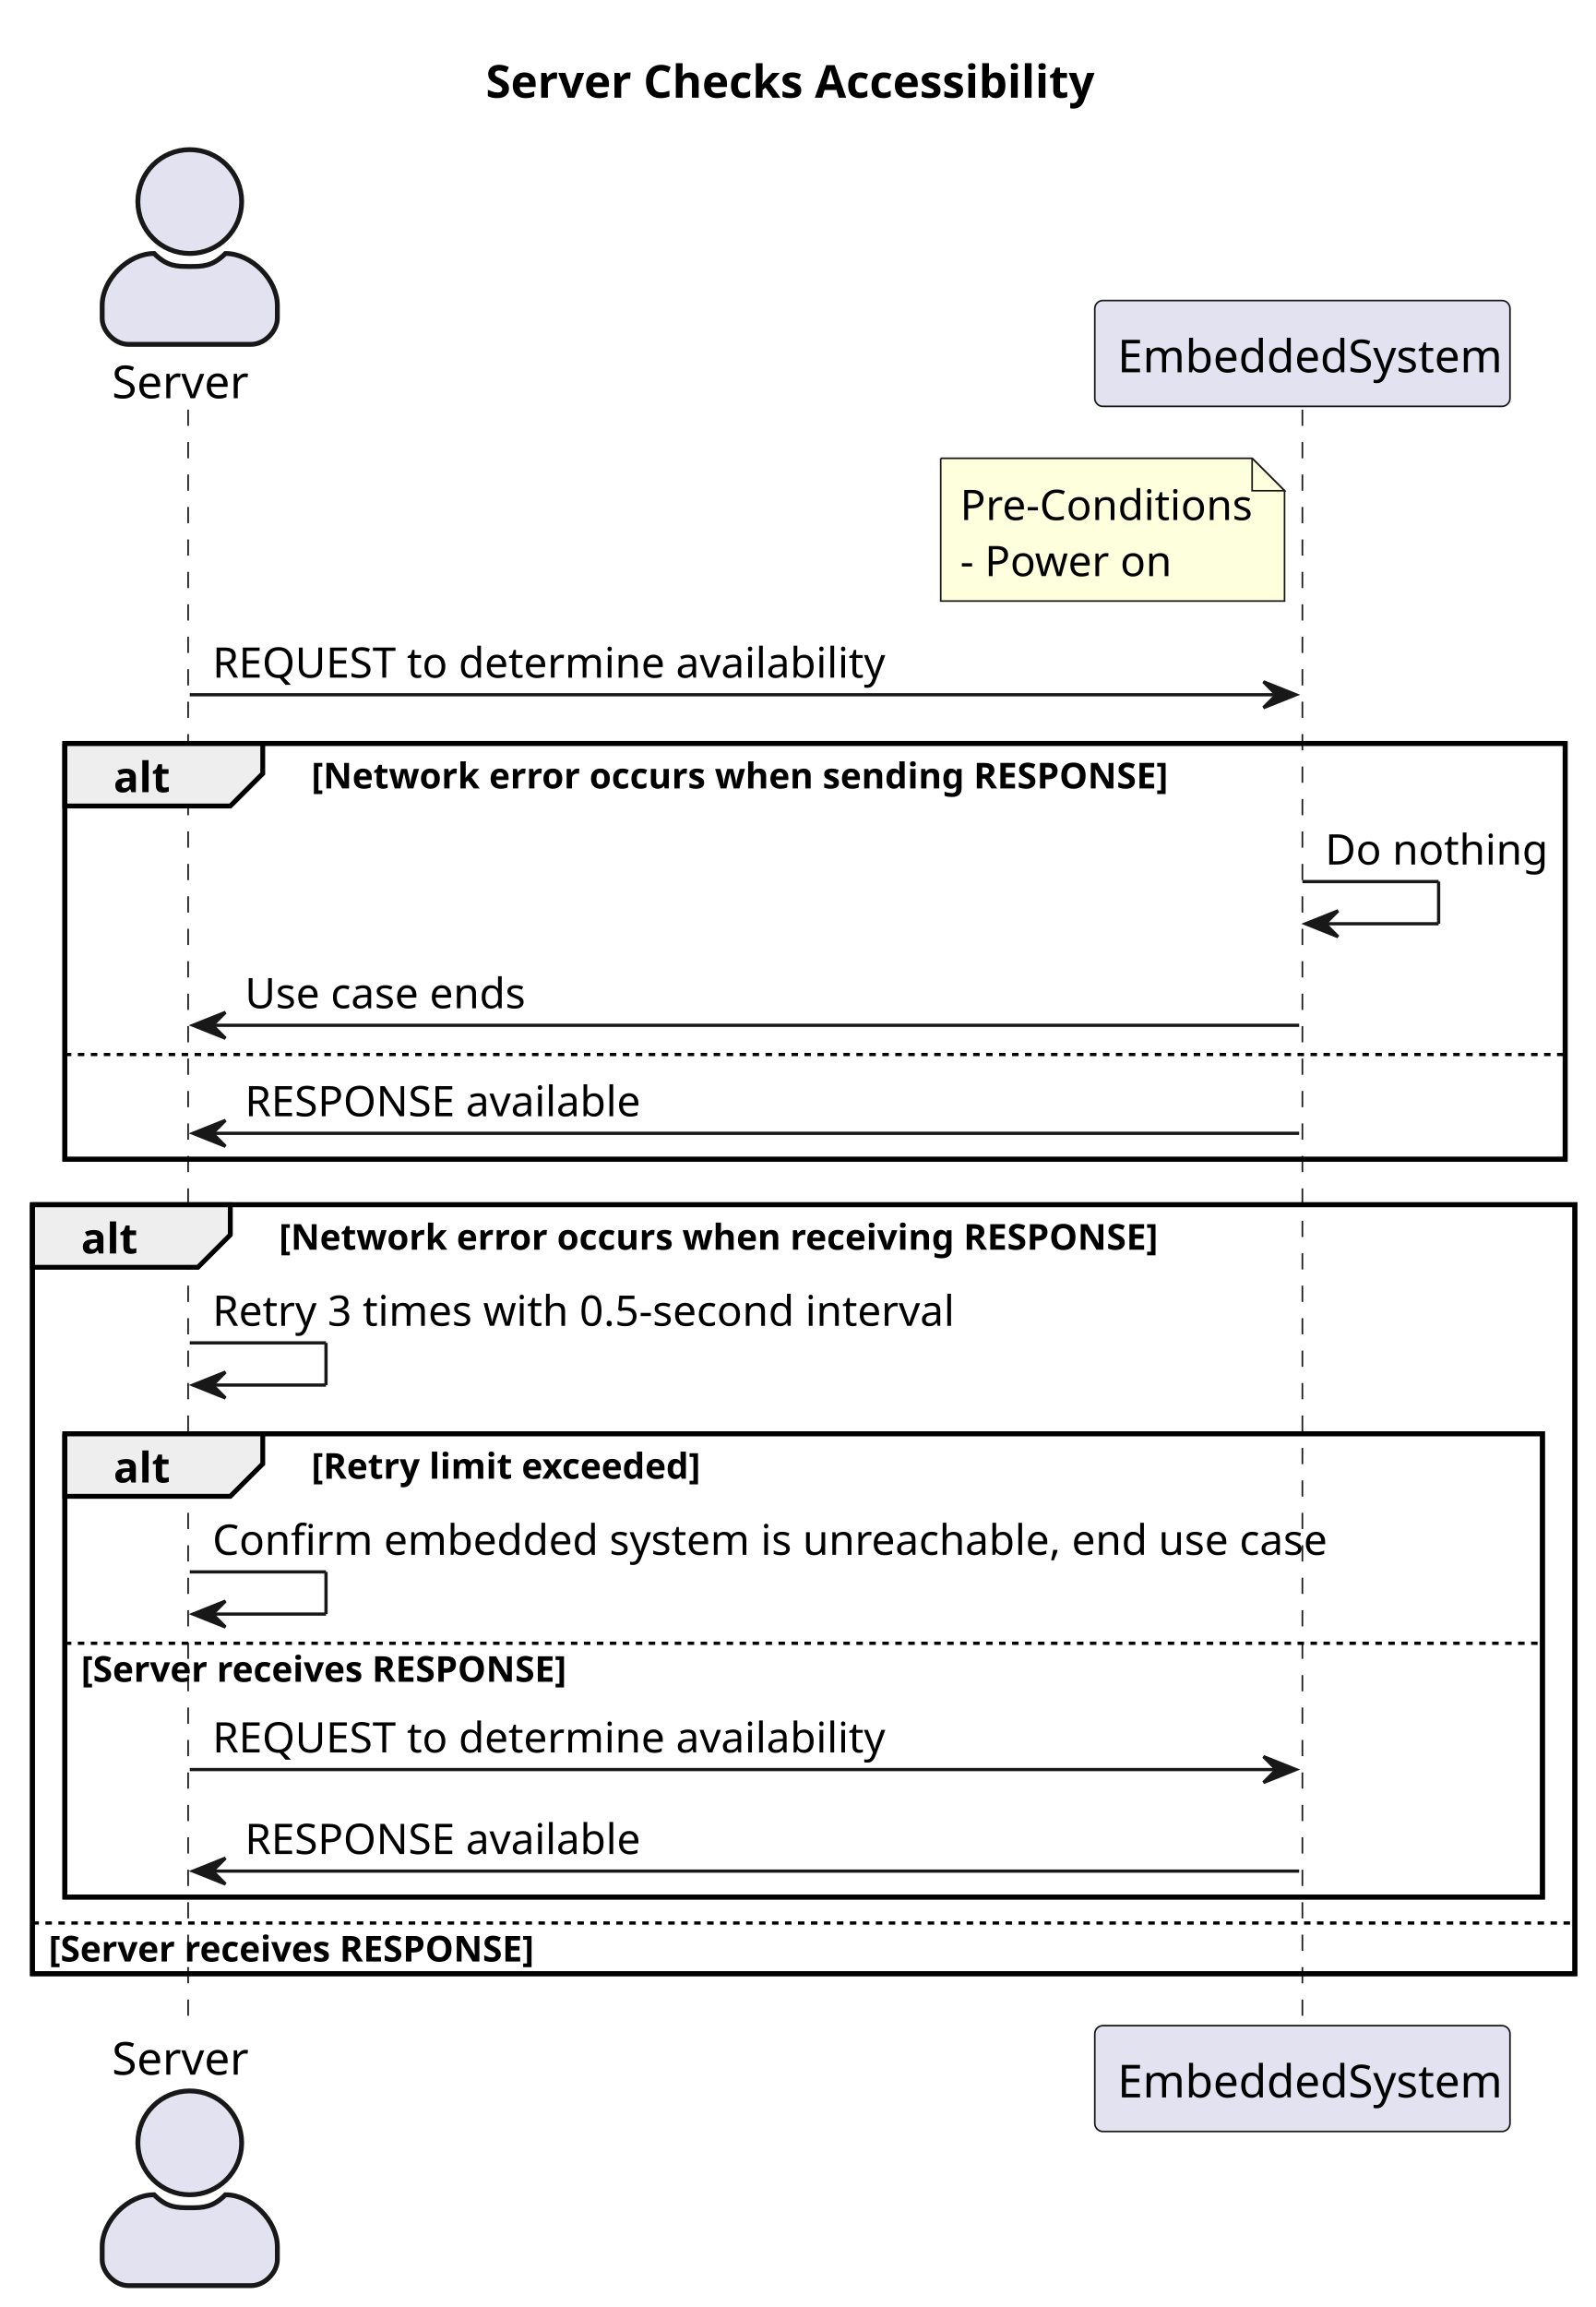
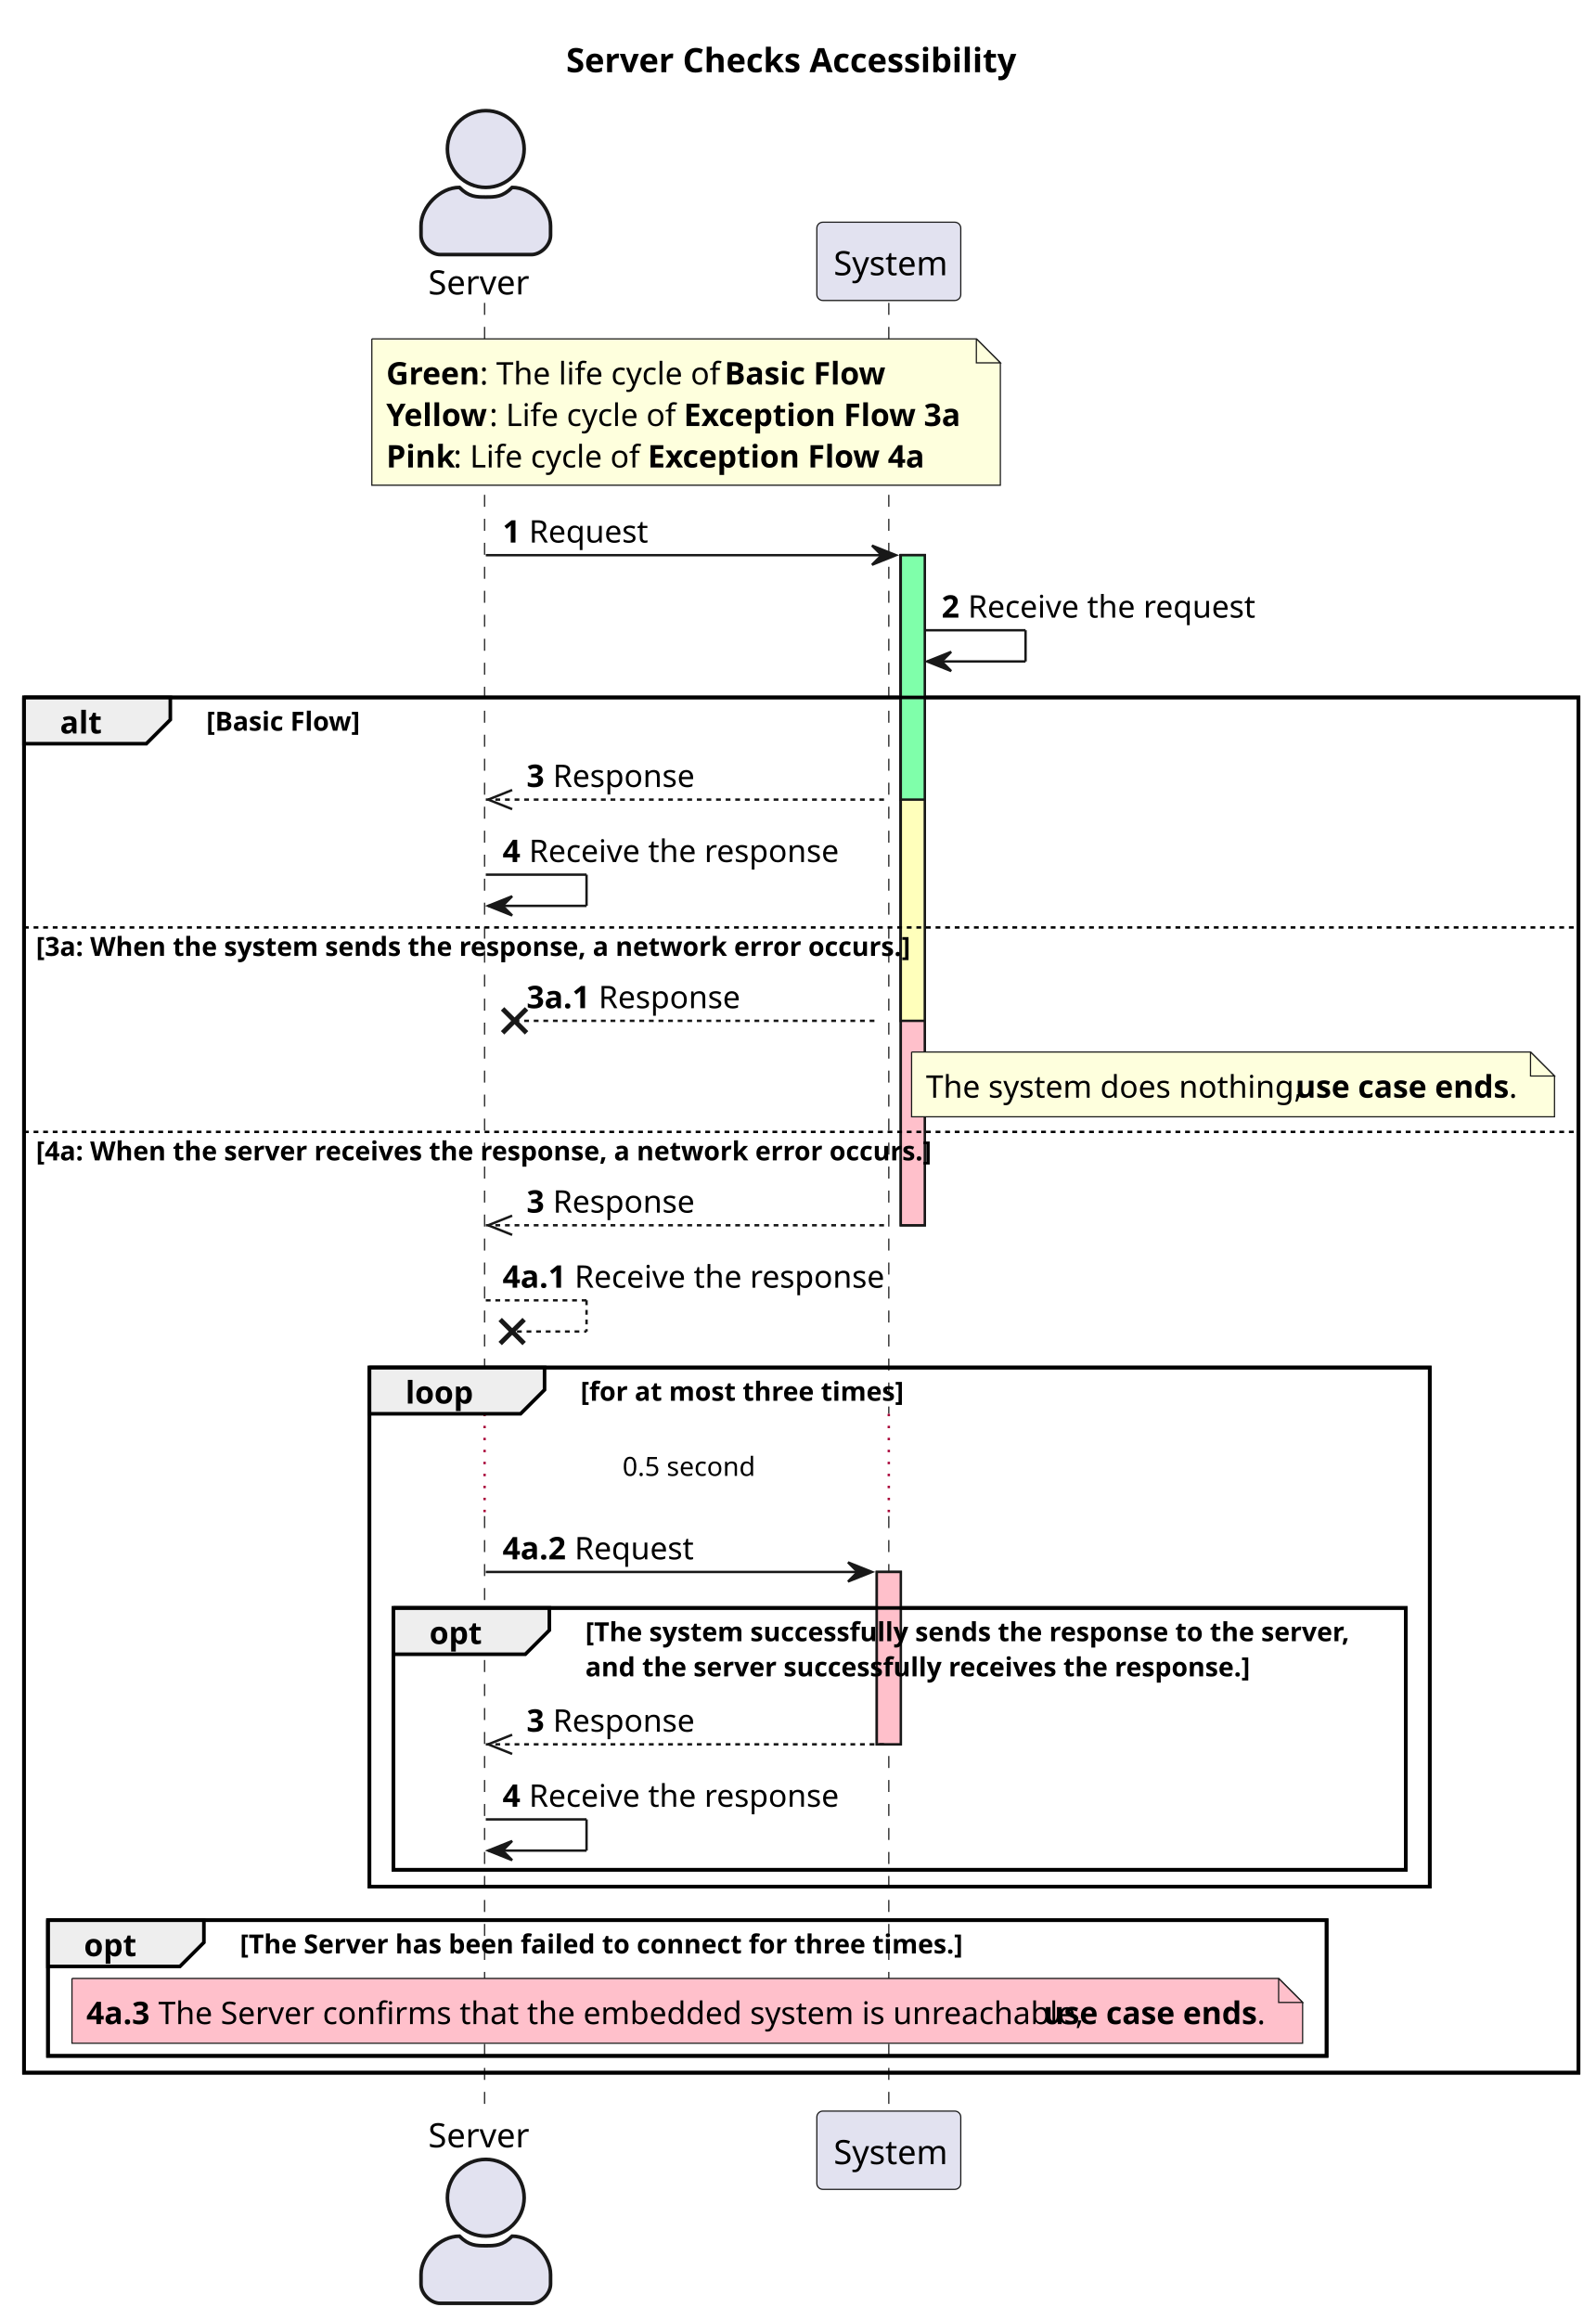
- <svg xmlns="http://www.w3.org/2000/svg" contentStyleType="text/css" height="711px" preserveAspectRatio="none" style="width:492px;height:711px;background:#FFFFFF;" version="1.1" viewBox="0 0 492 711" width="492px" zoomAndPan="magnify">
+ <svg xmlns="http://www.w3.org/2000/svg" contentStyleType="text/css" height="967px" preserveAspectRatio="none" style="width:665px;height:967px;background:#FFFFFF;" version="1.1" viewBox="0 0 665 967" width="665px" zoomAndPan="magnify">
  <defs />
  <g>
-     <text fill="#000000" font-family="sans-serif" font-size="14" font-weight="bold" lengthAdjust="spacing" textLength="195" x="149.75" y="30.107">Server Checks Accessibility</text>
-     <rect fill="none" height="128.164" style="stroke:#000000;stroke-width:1.5;" width="462.5" x="20" y="229.115" />
-     <rect fill="none" height="237.008" style="stroke:#000000;stroke-width:1.5;" width="475.5" x="10" y="371.279" />
-     <rect fill="none" height="142.795" style="stroke:#000000;stroke-width:1.5;" width="455.5" x="20" y="441.861" />
-     <line style="stroke:#181818;stroke-width:0.5;stroke-dasharray:5.0,5.0;" x1="58" x2="58" y1="126.242" y2="625.287" />
-     <line style="stroke:#181818;stroke-width:0.5;stroke-dasharray:5.0,5.0;" x1="401.5" x2="401.5" y1="126.242" y2="625.287" />
-     <text fill="#000000" font-family="sans-serif" font-size="14" lengthAdjust="spacing" textLength="42" x="34.5" y="122.728">Server</text>
-     <ellipse cx="58.5" cy="62.121" fill="#E2E2F0" rx="16" ry="16" style="stroke:#181818;stroke-width:1.5;" />
-     <path d="M58.5,82.121 C62.5,82.121 65.5,82.121 69.5,78.121 C77.5,78.121 85.5,86.121 85.5,94.121 L85.5,98.121 C85.5,102.121 81.5,106.121 77.5,106.121 L39.5,106.121 C35.5,106.121 31.5,102.121 31.5,98.121 L31.5,94.121 C31.5,86.121 39.5,78.121 47.5,78.121 C51.5,82.121 54.5,82.121 58.5,82.121 " fill="#E2E2F0" style="stroke:#181818;stroke-width:1.5;" />
-     <text fill="#000000" font-family="sans-serif" font-size="14" lengthAdjust="spacing" textLength="42" x="34.5" y="639.394">Server</text>
-     <ellipse cx="58.5" cy="660.408" fill="#E2E2F0" rx="16" ry="16" style="stroke:#181818;stroke-width:1.5;" />
-     <path d="M58.5,680.408 C62.5,680.408 65.5,680.408 69.5,676.408 C77.5,676.408 85.5,684.408 85.5,692.408 L85.5,696.408 C85.5,700.408 81.5,704.408 77.5,704.408 L39.5,704.408 C35.5,704.408 31.5,700.408 31.5,696.408 L31.5,692.408 C31.5,684.408 39.5,676.408 47.5,676.408 C51.5,680.408 54.5,680.408 58.5,680.408 " fill="#E2E2F0" style="stroke:#181818;stroke-width:1.5;" />
-     <rect fill="#E2E2F0" height="32.621" rx="2.5" ry="2.5" style="stroke:#181818;stroke-width:0.5;" width="128" x="337.5" y="92.621" />
-     <text fill="#000000" font-family="sans-serif" font-size="14" lengthAdjust="spacing" textLength="114" x="344.5" y="114.728">EmbeddedSystem</text>
-     <rect fill="#E2E2F0" height="32.621" rx="2.5" ry="2.5" style="stroke:#181818;stroke-width:0.5;" width="128" x="337.5" y="624.287" />
-     <text fill="#000000" font-family="sans-serif" font-size="14" lengthAdjust="spacing" textLength="114" x="344.5" y="646.394">EmbeddedSystem</text>
-     <path d="M290,141.242 L290,185.242 L396,185.242 L396,151.242 L386,141.242 L290,141.242 " fill="#FEFFDD" style="stroke:#181818;stroke-width:0.5;" />
-     <path d="M386,141.242 L386,151.242 L396,151.242 L386,141.242 " fill="#FEFFDD" style="stroke:#181818;stroke-width:0.5;" />
-     <text fill="#000000" font-family="sans-serif" font-size="13" lengthAdjust="spacing" textLength="85" x="296" y="160.27">Pre-Conditions</text>
-     <text fill="#000000" font-family="sans-serif" font-size="13" lengthAdjust="spacing" textLength="62" x="296" y="177.561">- Power on</text>
-     <polygon fill="#181818" points="389.5,210.115,399.5,214.115,389.5,218.115,393.5,214.115" style="stroke:#181818;stroke-width:1.0;" />
-     <line style="stroke:#181818;stroke-width:1.0;" x1="58.5" x2="395.5" y1="214.115" y2="214.115" />
-     <text fill="#000000" font-family="sans-serif" font-size="13" lengthAdjust="spacing" textLength="201" x="65.5" y="208.852">REQUEST to determine availability</text>
-     <path d="M20,229.115 L81,229.115 L81,238.406 L71,248.406 L20,248.406 L20,229.115 " fill="#EEEEEE" style="stroke:#000000;stroke-width:1.5;" />
-     <rect fill="none" height="128.164" style="stroke:#000000;stroke-width:1.5;" width="462.5" x="20" y="229.115" />
-     <text fill="#000000" font-family="sans-serif" font-size="13" font-weight="bold" lengthAdjust="spacing" textLength="16" x="35" y="244.144">alt</text>
-     <text fill="#000000" font-family="sans-serif" font-size="11" font-weight="bold" lengthAdjust="spacing" textLength="268" x="96" y="242.985">[Network error occurs when sending RESPONSE]</text>
-     <line style="stroke:#181818;stroke-width:1.0;" x1="401.5" x2="443.5" y1="271.697" y2="271.697" />
-     <line style="stroke:#181818;stroke-width:1.0;" x1="443.5" x2="443.5" y1="271.697" y2="284.697" />
-     <line style="stroke:#181818;stroke-width:1.0;" x1="402.5" x2="443.5" y1="284.697" y2="284.697" />
-     <polygon fill="#181818" points="412.5,280.697,402.5,284.697,412.5,288.697,408.5,284.697" style="stroke:#181818;stroke-width:1.0;" />
-     <text fill="#000000" font-family="sans-serif" font-size="13" lengthAdjust="spacing" textLength="62" x="408.5" y="266.435">Do nothing</text>
-     <polygon fill="#181818" points="69.5,311.988,59.5,315.988,69.5,319.988,65.5,315.988" style="stroke:#181818;stroke-width:1.0;" />
-     <line style="stroke:#181818;stroke-width:1.0;" x1="63.5" x2="400.5" y1="315.988" y2="315.988" />
-     <text fill="#000000" font-family="sans-serif" font-size="13" lengthAdjust="spacing" textLength="87" x="75.5" y="310.726">Use case ends</text>
-     <line style="stroke:#000000;stroke-width:1.0;stroke-dasharray:2.0,2.0;" x1="20" x2="482.5" y1="324.988" y2="324.988" />
-     <polygon fill="#181818" points="69.5,345.279,59.5,349.279,69.5,353.279,65.5,349.279" style="stroke:#181818;stroke-width:1.0;" />
-     <line style="stroke:#181818;stroke-width:1.0;" x1="63.5" x2="400.5" y1="349.279" y2="349.279" />
-     <text fill="#000000" font-family="sans-serif" font-size="13" lengthAdjust="spacing" textLength="126" x="75.5" y="344.017">RESPONSE available</text>
-     <path d="M10,371.279 L71,371.279 L71,380.57 L61,390.57 L10,390.57 L10,371.279 " fill="#EEEEEE" style="stroke:#000000;stroke-width:1.5;" />
-     <rect fill="none" height="237.008" style="stroke:#000000;stroke-width:1.5;" width="475.5" x="10" y="371.279" />
-     <text fill="#000000" font-family="sans-serif" font-size="13" font-weight="bold" lengthAdjust="spacing" textLength="16" x="25" y="386.308">alt</text>
-     <text fill="#000000" font-family="sans-serif" font-size="11" font-weight="bold" lengthAdjust="spacing" textLength="274" x="86" y="385.149">[Network error occurs when receiving RESPONSE]</text>
-     <line style="stroke:#181818;stroke-width:1.0;" x1="58.5" x2="100.5" y1="413.861" y2="413.861" />
-     <line style="stroke:#181818;stroke-width:1.0;" x1="100.5" x2="100.5" y1="413.861" y2="426.861" />
-     <line style="stroke:#181818;stroke-width:1.0;" x1="59.5" x2="100.5" y1="426.861" y2="426.861" />
-     <polygon fill="#181818" points="69.5,422.861,59.5,426.861,69.5,430.861,65.5,426.861" style="stroke:#181818;stroke-width:1.0;" />
-     <text fill="#000000" font-family="sans-serif" font-size="13" lengthAdjust="spacing" textLength="217" x="65.5" y="408.599">Retry 3 times with 0.5-second interval</text>
-     <path d="M20,441.861 L81,441.861 L81,451.152 L71,461.152 L20,461.152 L20,441.861 " fill="#EEEEEE" style="stroke:#000000;stroke-width:1.5;" />
-     <rect fill="none" height="142.795" style="stroke:#000000;stroke-width:1.5;" width="455.5" x="20" y="441.861" />
-     <text fill="#000000" font-family="sans-serif" font-size="13" font-weight="bold" lengthAdjust="spacing" textLength="16" x="35" y="456.89">alt</text>
-     <text fill="#000000" font-family="sans-serif" font-size="11" font-weight="bold" lengthAdjust="spacing" textLength="121" x="96" y="455.731">[Retry limit exceeded]</text>
-     <line style="stroke:#181818;stroke-width:1.0;" x1="58.5" x2="100.5" y1="484.443" y2="484.443" />
-     <line style="stroke:#181818;stroke-width:1.0;" x1="100.5" x2="100.5" y1="484.443" y2="497.443" />
-     <line style="stroke:#181818;stroke-width:1.0;" x1="59.5" x2="100.5" y1="497.443" y2="497.443" />
-     <polygon fill="#181818" points="69.5,493.443,59.5,497.443,69.5,501.443,65.5,497.443" style="stroke:#181818;stroke-width:1.0;" />
-     <text fill="#000000" font-family="sans-serif" font-size="13" lengthAdjust="spacing" textLength="329" x="65.5" y="479.181">Confirm embedded system is unreachable, end use case</text>
-     <line style="stroke:#000000;stroke-width:1.0;stroke-dasharray:2.0,2.0;" x1="20" x2="475.5" y1="506.443" y2="506.443" />
-     <text fill="#000000" font-family="sans-serif" font-size="11" font-weight="bold" lengthAdjust="spacing" textLength="154" x="25" y="518.313">[Server receives RESPONSE]</text>
-     <polygon fill="#181818" points="389.5,541.365,399.5,545.365,389.5,549.365,393.5,545.365" style="stroke:#181818;stroke-width:1.0;" />
-     <line style="stroke:#181818;stroke-width:1.0;" x1="58.5" x2="395.5" y1="545.365" y2="545.365" />
-     <text fill="#000000" font-family="sans-serif" font-size="13" lengthAdjust="spacing" textLength="201" x="65.5" y="540.102">REQUEST to determine availability</text>
-     <polygon fill="#181818" points="69.5,572.656,59.5,576.656,69.5,580.656,65.5,576.656" style="stroke:#181818;stroke-width:1.0;" />
-     <line style="stroke:#181818;stroke-width:1.0;" x1="63.5" x2="400.5" y1="576.656" y2="576.656" />
-     <text fill="#000000" font-family="sans-serif" font-size="13" lengthAdjust="spacing" textLength="126" x="75.5" y="571.394">RESPONSE available</text>
-     <line style="stroke:#000000;stroke-width:1.0;stroke-dasharray:2.0,2.0;" x1="10" x2="485.5" y1="592.656" y2="592.656" />
-     <text fill="#000000" font-family="sans-serif" font-size="11" font-weight="bold" lengthAdjust="spacing" textLength="154" x="15" y="604.526">[Server receives RESPONSE]</text>
+     <text fill="#000000" font-family="sans-serif" font-size="14" font-weight="bold" lengthAdjust="spacing" textLength="195" x="236" y="30.107">Server Checks Accessibility</text>
+     <rect fill="#FFC0CB" height="279.299" style="stroke:#181818;stroke-width:1.0;" width="10" x="375.5" y="231.406" />
+     <rect fill="#FFFFBB" height="194.086" style="stroke:#181818;stroke-width:1.0;" width="10" x="375.5" y="231.406" />
+     <rect fill="#7FFFAA" height="101.873" style="stroke:#181818;stroke-width:1.0;" width="10" x="375.5" y="231.406" />
+     <rect fill="#FFC0CB" height="71.844" style="stroke:#181818;stroke-width:1.0;" width="10" x="365.5" y="655.209" />
+     <rect fill="none" height="573.229" style="stroke:#000000;stroke-width:1.5;" width="648" x="10" y="290.697" />
+     <rect fill="none" height="216.348" style="stroke:#000000;stroke-width:1.5;" width="442" x="154" y="569.996" />
+     <rect fill="none" height="109.135" style="stroke:#000000;stroke-width:1.5;" width="422" x="164" y="670.209" />
+     <rect fill="none" height="56.582" style="stroke:#000000;stroke-width:1.5;" width="533" x="20" y="800.344" />
+     <line style="stroke:#181818;stroke-width:0.5;stroke-dasharray:5.0,5.0;" x1="202" x2="202" y1="126.242" y2="589.287" />
+     <line style="stroke:#A80036;stroke-width:1.0;stroke-dasharray:1.0,4.0;" x1="202" x2="202" y1="589.287" y2="631.918" />
+     <line style="stroke:#181818;stroke-width:0.5;stroke-dasharray:5.0,5.0;" x1="202" x2="202" y1="631.918" y2="880.926" />
+     <line style="stroke:#181818;stroke-width:0.5;stroke-dasharray:5.0,5.0;" x1="370.5" x2="370.5" y1="126.242" y2="589.287" />
+     <line style="stroke:#A80036;stroke-width:1.0;stroke-dasharray:1.0,4.0;" x1="370.5" x2="370.5" y1="589.287" y2="631.918" />
+     <line style="stroke:#181818;stroke-width:0.5;stroke-dasharray:5.0,5.0;" x1="370.5" x2="370.5" y1="631.918" y2="880.926" />
+     <text fill="#000000" font-family="sans-serif" font-size="14" lengthAdjust="spacing" textLength="42" x="178.5" y="122.728">Server</text>
+     <ellipse cx="202.5" cy="62.121" fill="#E2E2F0" rx="16" ry="16" style="stroke:#181818;stroke-width:1.5;" />
+     <path d="M202.5,82.121 C206.5,82.121 209.5,82.121 213.5,78.121 C221.5,78.121 229.5,86.121 229.5,94.121 L229.5,98.121 C229.5,102.121 225.5,106.121 221.5,106.121 L183.5,106.121 C179.5,106.121 175.5,102.121 175.5,98.121 L175.5,94.121 C175.5,86.121 183.5,78.121 191.5,78.121 C195.5,82.121 198.5,82.121 202.5,82.121 " fill="#E2E2F0" style="stroke:#181818;stroke-width:1.5;" />
+     <text fill="#000000" font-family="sans-serif" font-size="14" lengthAdjust="spacing" textLength="42" x="178.5" y="895.033">Server</text>
+     <ellipse cx="202.5" cy="916.047" fill="#E2E2F0" rx="16" ry="16" style="stroke:#181818;stroke-width:1.5;" />
+     <path d="M202.5,936.047 C206.5,936.047 209.5,936.047 213.5,932.047 C221.5,932.047 229.5,940.047 229.5,948.047 L229.5,952.047 C229.5,956.047 225.5,960.047 221.5,960.047 L183.5,960.047 C179.5,960.047 175.5,956.047 175.5,952.047 L175.5,948.047 C175.5,940.047 183.5,932.047 191.5,932.047 C195.5,936.047 198.5,936.047 202.5,936.047 " fill="#E2E2F0" style="stroke:#181818;stroke-width:1.5;" />
+     <rect fill="#E2E2F0" height="32.621" rx="2.5" ry="2.5" style="stroke:#181818;stroke-width:0.5;" width="60" x="340.5" y="92.621" />
+     <text fill="#000000" font-family="sans-serif" font-size="14" lengthAdjust="spacing" textLength="46" x="347.5" y="114.728">System</text>
+     <rect fill="#E2E2F0" height="32.621" rx="2.5" ry="2.5" style="stroke:#181818;stroke-width:0.5;" width="60" x="340.5" y="879.926" />
+     <text fill="#000000" font-family="sans-serif" font-size="14" lengthAdjust="spacing" textLength="46" x="347.5" y="902.033">System</text>
+     <rect fill="#FFC0CB" height="279.299" style="stroke:#181818;stroke-width:1.0;" width="10" x="375.5" y="231.406" />
+     <rect fill="#FFFFBB" height="194.086" style="stroke:#181818;stroke-width:1.0;" width="10" x="375.5" y="231.406" />
+     <rect fill="#7FFFAA" height="101.873" style="stroke:#181818;stroke-width:1.0;" width="10" x="375.5" y="231.406" />
+     <rect fill="#FFC0CB" height="71.844" style="stroke:#181818;stroke-width:1.0;" width="10" x="365.5" y="655.209" />
+     <path d="M155,141.242 L155,202.242 L417,202.242 L417,151.242 L407,141.242 L155,141.242 " fill="#FEFFDD" style="stroke:#181818;stroke-width:0.5;" />
+     <path d="M407,141.242 L407,151.242 L417,151.242 L407,141.242 " fill="#FEFFDD" style="stroke:#181818;stroke-width:0.5;" />
+     <text fill="#000000" font-family="sans-serif" font-size="13" font-weight="bold" lengthAdjust="spacing" textLength="39" x="161" y="160.27">Green</text>
+     <text fill="#000000" font-family="sans-serif" font-size="13" lengthAdjust="spacing" textLength="98" x="200" y="160.27">: The life cycle of</text>
+     <text fill="#000000" font-family="sans-serif" font-size="13" font-weight="bold" lengthAdjust="spacing" textLength="69" x="302" y="160.27">Basic Flow</text>
+     <text fill="#000000" font-family="sans-serif" font-size="13" font-weight="bold" lengthAdjust="spacing" textLength="43" x="161" y="177.561">Yellow</text>
+     <text fill="#000000" font-family="sans-serif" font-size="13" lengthAdjust="spacing" textLength="77" x="204" y="177.561">: Life cycle of</text>
+     <text fill="#000000" font-family="sans-serif" font-size="13" font-weight="bold" lengthAdjust="spacing" textLength="117" x="285" y="177.561">Exception Flow 3a</text>
+     <text fill="#000000" font-family="sans-serif" font-size="13" font-weight="bold" lengthAdjust="spacing" textLength="28" x="161" y="194.852">Pink</text>
+     <text fill="#000000" font-family="sans-serif" font-size="13" lengthAdjust="spacing" textLength="77" x="189" y="194.852">: Life cycle of</text>
+     <text fill="#000000" font-family="sans-serif" font-size="13" font-weight="bold" lengthAdjust="spacing" textLength="117" x="270" y="194.852">Exception Flow 4a</text>
+     <polygon fill="#181818" points="363.5,227.406,373.5,231.406,363.5,235.406,367.5,231.406" style="stroke:#181818;stroke-width:1.0;" />
+     <line style="stroke:#181818;stroke-width:1.0;" x1="202.5" x2="369.5" y1="231.406" y2="231.406" />
+     <text fill="#000000" font-family="sans-serif" font-size="13" font-weight="bold" lengthAdjust="spacing" textLength="7" x="209.5" y="226.144">1</text>
+     <text fill="#000000" font-family="sans-serif" font-size="13" lengthAdjust="spacing" textLength="48" x="220.5" y="226.144">Request</text>
+     <line style="stroke:#181818;stroke-width:1.0;" x1="385.5" x2="427.5" y1="262.697" y2="262.697" />
+     <line style="stroke:#181818;stroke-width:1.0;" x1="427.5" x2="427.5" y1="262.697" y2="275.697" />
+     <line style="stroke:#181818;stroke-width:1.0;" x1="386.5" x2="427.5" y1="275.697" y2="275.697" />
+     <polygon fill="#181818" points="396.5,271.697,386.5,275.697,396.5,279.697,392.5,275.697" style="stroke:#181818;stroke-width:1.0;" />
+     <text fill="#000000" font-family="sans-serif" font-size="13" font-weight="bold" lengthAdjust="spacing" textLength="7" x="392.5" y="257.435">2</text>
+     <text fill="#000000" font-family="sans-serif" font-size="13" lengthAdjust="spacing" textLength="114" x="403.5" y="257.435">Receive the request</text>
+     <path d="M10,290.697 L71,290.697 L71,299.988 L61,309.988 L10,309.988 L10,290.697 " fill="#EEEEEE" style="stroke:#000000;stroke-width:1.5;" />
+     <rect fill="none" height="573.229" style="stroke:#000000;stroke-width:1.5;" width="648" x="10" y="290.697" />
+     <text fill="#000000" font-family="sans-serif" font-size="13" font-weight="bold" lengthAdjust="spacing" textLength="16" x="25" y="305.726">alt</text>
+     <text fill="#000000" font-family="sans-serif" font-size="11" font-weight="bold" lengthAdjust="spacing" textLength="66" x="86" y="304.567">[Basic Flow]</text>
+     <line style="stroke:#181818;stroke-width:1.0;" x1="203.5" x2="213.5" y1="333.279" y2="329.279" />
+     <line style="stroke:#181818;stroke-width:1.0;" x1="203.5" x2="213.5" y1="333.279" y2="337.279" />
+     <line style="stroke:#181818;stroke-width:1.0;stroke-dasharray:2.0,2.0;" x1="202.5" x2="369.5" y1="333.279" y2="333.279" />
+     <text fill="#000000" font-family="sans-serif" font-size="13" font-weight="bold" lengthAdjust="spacing" textLength="7" x="219.5" y="328.017">3</text>
+     <text fill="#000000" font-family="sans-serif" font-size="13" lengthAdjust="spacing" textLength="58" x="230.5" y="328.017">Response</text>
+     <line style="stroke:#181818;stroke-width:1.0;" x1="202.5" x2="244.5" y1="364.57" y2="364.57" />
+     <line style="stroke:#181818;stroke-width:1.0;" x1="244.5" x2="244.5" y1="364.57" y2="377.57" />
+     <line style="stroke:#181818;stroke-width:1.0;" x1="203.5" x2="244.5" y1="377.57" y2="377.57" />
+     <polygon fill="#181818" points="213.5,373.57,203.5,377.57,213.5,381.57,209.5,377.57" style="stroke:#181818;stroke-width:1.0;" />
+     <text fill="#000000" font-family="sans-serif" font-size="13" font-weight="bold" lengthAdjust="spacing" textLength="7" x="209.5" y="359.308">4</text>
+     <text fill="#000000" font-family="sans-serif" font-size="13" lengthAdjust="spacing" textLength="124" x="220.5" y="359.308">Receive the response</text>
+     <line style="stroke:#000000;stroke-width:1.0;stroke-dasharray:2.0,2.0;" x1="10" x2="658" y1="386.57" y2="386.57" />
+     <text fill="#000000" font-family="sans-serif" font-size="11" font-weight="bold" lengthAdjust="spacing" textLength="377" x="15" y="398.44">[3a: When the system sends the response, a network error occurs.]</text>
+     <line style="stroke:#181818;stroke-width:2.0;" x1="209.5" x2="219.5" y1="420.492" y2="430.492" />
+     <line style="stroke:#181818;stroke-width:2.0;" x1="209.5" x2="219.5" y1="430.492" y2="420.492" />
+     <line style="stroke:#181818;stroke-width:1.0;stroke-dasharray:2.0,2.0;" x1="214.5" x2="364.5" y1="425.492" y2="425.492" />
+     <text fill="#000000" font-family="sans-serif" font-size="13" font-weight="bold" lengthAdjust="spacing" textLength="26" x="219.5" y="420.229">3a.1</text>
+     <text fill="#000000" font-family="sans-serif" font-size="13" lengthAdjust="spacing" textLength="58" x="249.5" y="420.229">Response</text>
+     <path d="M380,438.492 L380,465.492 L648,465.492 L648,448.492 L638,438.492 L380,438.492 " fill="#FEFFDD" style="stroke:#181818;stroke-width:0.5;" />
+     <path d="M638,438.492 L638,448.492 L648,448.492 L638,438.492 " fill="#FEFFDD" style="stroke:#181818;stroke-width:0.5;" />
+     <text fill="#000000" font-family="sans-serif" font-size="13" lengthAdjust="spacing" textLength="150" x="386" y="457.521">The system does nothing,</text>
+     <text fill="#000000" font-family="sans-serif" font-size="13" font-weight="bold" lengthAdjust="spacing" textLength="89" x="540" y="457.521">use case ends</text>
+     <text fill="#000000" font-family="sans-serif" font-size="13" lengthAdjust="spacing" textLength="4" x="629" y="457.521">.</text>
+     <line style="stroke:#000000;stroke-width:1.0;stroke-dasharray:2.0,2.0;" x1="10" x2="658" y1="471.783" y2="471.783" />
+     <text fill="#000000" font-family="sans-serif" font-size="11" font-weight="bold" lengthAdjust="spacing" textLength="385" x="15" y="483.653">[4a: When the server receives the response, a network error occurs.]</text>
+     <line style="stroke:#181818;stroke-width:1.0;" x1="203.5" x2="213.5" y1="510.705" y2="506.705" />
+     <line style="stroke:#181818;stroke-width:1.0;" x1="203.5" x2="213.5" y1="510.705" y2="514.705" />
+     <line style="stroke:#181818;stroke-width:1.0;stroke-dasharray:2.0,2.0;" x1="202.5" x2="369.5" y1="510.705" y2="510.705" />
+     <text fill="#000000" font-family="sans-serif" font-size="13" font-weight="bold" lengthAdjust="spacing" textLength="7" x="219.5" y="505.442">3</text>
+     <text fill="#000000" font-family="sans-serif" font-size="13" lengthAdjust="spacing" textLength="58" x="230.5" y="505.442">Response</text>
+     <line style="stroke:#181818;stroke-width:1.0;stroke-dasharray:2.0,2.0;" x1="202.5" x2="244.5" y1="541.996" y2="541.996" />
+     <line style="stroke:#181818;stroke-width:1.0;stroke-dasharray:2.0,2.0;" x1="244.5" x2="244.5" y1="541.996" y2="554.996" />
+     <line style="stroke:#181818;stroke-width:1.0;stroke-dasharray:2.0,2.0;" x1="215.5" x2="244.5" y1="554.996" y2="554.996" />
+     <line style="stroke:#181818;stroke-width:2.0;" x1="208.5" x2="218.5" y1="549.996" y2="559.996" />
+     <line style="stroke:#181818;stroke-width:2.0;" x1="208.5" x2="218.5" y1="559.996" y2="549.996" />
+     <text fill="#000000" font-family="sans-serif" font-size="13" font-weight="bold" lengthAdjust="spacing" textLength="26" x="209.5" y="536.733">4a.1</text>
+     <text fill="#000000" font-family="sans-serif" font-size="13" lengthAdjust="spacing" textLength="124" x="239.5" y="536.733">Receive the response</text>
+     <path d="M154,569.996 L227,569.996 L227,579.287 L217,589.287 L154,589.287 L154,569.996 " fill="#EEEEEE" style="stroke:#000000;stroke-width:1.5;" />
+     <rect fill="none" height="216.348" style="stroke:#000000;stroke-width:1.5;" width="442" x="154" y="569.996" />
+     <text fill="#000000" font-family="sans-serif" font-size="13" font-weight="bold" lengthAdjust="spacing" textLength="28" x="169" y="585.024">loop</text>
+     <text fill="#000000" font-family="sans-serif" font-size="11" font-weight="bold" lengthAdjust="spacing" textLength="137" x="242" y="583.866">[for at most three times]</text>
+     <text fill="#000000" font-family="sans-serif" font-size="11" lengthAdjust="spacing" textLength="54" x="259.5" y="615.157">0.5 second</text>
+     <polygon fill="#181818" points="353.5,651.209,363.5,655.209,353.5,659.209,357.5,655.209" style="stroke:#181818;stroke-width:1.0;" />
+     <line style="stroke:#181818;stroke-width:1.0;" x1="202.5" x2="359.5" y1="655.209" y2="655.209" />
+     <text fill="#000000" font-family="sans-serif" font-size="13" font-weight="bold" lengthAdjust="spacing" textLength="26" x="209.5" y="649.946">4a.2</text>
+     <text fill="#000000" font-family="sans-serif" font-size="13" lengthAdjust="spacing" textLength="48" x="239.5" y="649.946">Request</text>
+     <path d="M164,670.209 L229,670.209 L229,679.5 L219,689.5 L164,689.5 L164,670.209 " fill="#EEEEEE" style="stroke:#000000;stroke-width:1.5;" />
+     <rect fill="none" height="109.135" style="stroke:#000000;stroke-width:1.5;" width="422" x="164" y="670.209" />
+     <text fill="#000000" font-family="sans-serif" font-size="13" font-weight="bold" lengthAdjust="spacing" textLength="20" x="179" y="685.237">opt</text>
+     <text fill="#000000" font-family="sans-serif" font-size="11" font-weight="bold" lengthAdjust="spacing" textLength="337" x="244" y="684.079">[The system successfully sends the response to the server,</text>
+     <text fill="#000000" font-family="sans-serif" font-size="11" font-weight="bold" lengthAdjust="spacing" textLength="290" x="244" y="698.71">and the server successfully receives the response.]</text>
+     <line style="stroke:#181818;stroke-width:1.0;" x1="203.5" x2="213.5" y1="727.053" y2="723.053" />
+     <line style="stroke:#181818;stroke-width:1.0;" x1="203.5" x2="213.5" y1="727.053" y2="731.053" />
+     <line style="stroke:#181818;stroke-width:1.0;stroke-dasharray:2.0,2.0;" x1="202.5" x2="369.5" y1="727.053" y2="727.053" />
+     <text fill="#000000" font-family="sans-serif" font-size="13" font-weight="bold" lengthAdjust="spacing" textLength="7" x="219.5" y="721.79">3</text>
+     <text fill="#000000" font-family="sans-serif" font-size="13" lengthAdjust="spacing" textLength="58" x="230.5" y="721.79">Response</text>
+     <line style="stroke:#181818;stroke-width:1.0;" x1="202.5" x2="244.5" y1="758.344" y2="758.344" />
+     <line style="stroke:#181818;stroke-width:1.0;" x1="244.5" x2="244.5" y1="758.344" y2="771.344" />
+     <line style="stroke:#181818;stroke-width:1.0;" x1="203.5" x2="244.5" y1="771.344" y2="771.344" />
+     <polygon fill="#181818" points="213.5,767.344,203.5,771.344,213.5,775.344,209.5,771.344" style="stroke:#181818;stroke-width:1.0;" />
+     <text fill="#000000" font-family="sans-serif" font-size="13" font-weight="bold" lengthAdjust="spacing" textLength="7" x="209.5" y="753.081">4</text>
+     <text fill="#000000" font-family="sans-serif" font-size="13" lengthAdjust="spacing" textLength="124" x="220.5" y="753.081">Receive the response</text>
+     <path d="M20,800.344 L85,800.344 L85,809.635 L75,819.635 L20,819.635 L20,800.344 " fill="#EEEEEE" style="stroke:#000000;stroke-width:1.5;" />
+     <rect fill="none" height="56.582" style="stroke:#000000;stroke-width:1.5;" width="533" x="20" y="800.344" />
+     <text fill="#000000" font-family="sans-serif" font-size="13" font-weight="bold" lengthAdjust="spacing" textLength="20" x="35" y="815.372">opt</text>
+     <text fill="#000000" font-family="sans-serif" font-size="11" font-weight="bold" lengthAdjust="spacing" textLength="307" x="100" y="814.214">[The Server has been failed to connect for three times.]</text>
+     <path d="M30,824.635 L30,851.635 L543,851.635 L543,834.635 L533,824.635 L30,824.635 " fill="#FFC0CB" style="stroke:#181818;stroke-width:0.5;" />
+     <path d="M533,824.635 L533,834.635 L543,834.635 L533,824.635 " fill="#FFC0CB" style="stroke:#181818;stroke-width:0.5;" />
+     <text fill="#000000" font-family="sans-serif" font-size="13" font-weight="bold" lengthAdjust="spacing" textLength="26" x="36" y="843.663">4a.3</text>
+     <text fill="#000000" font-family="sans-serif" font-size="13" lengthAdjust="spacing" textLength="365" x="66" y="843.663">The Server confirms that the embedded system is unreachable,</text>
+     <text fill="#000000" font-family="sans-serif" font-size="13" font-weight="bold" lengthAdjust="spacing" textLength="89" x="435" y="843.663">use case ends</text>
+     <text fill="#000000" font-family="sans-serif" font-size="13" lengthAdjust="spacing" textLength="4" x="524" y="843.663">.</text>
  </g>
</svg>
